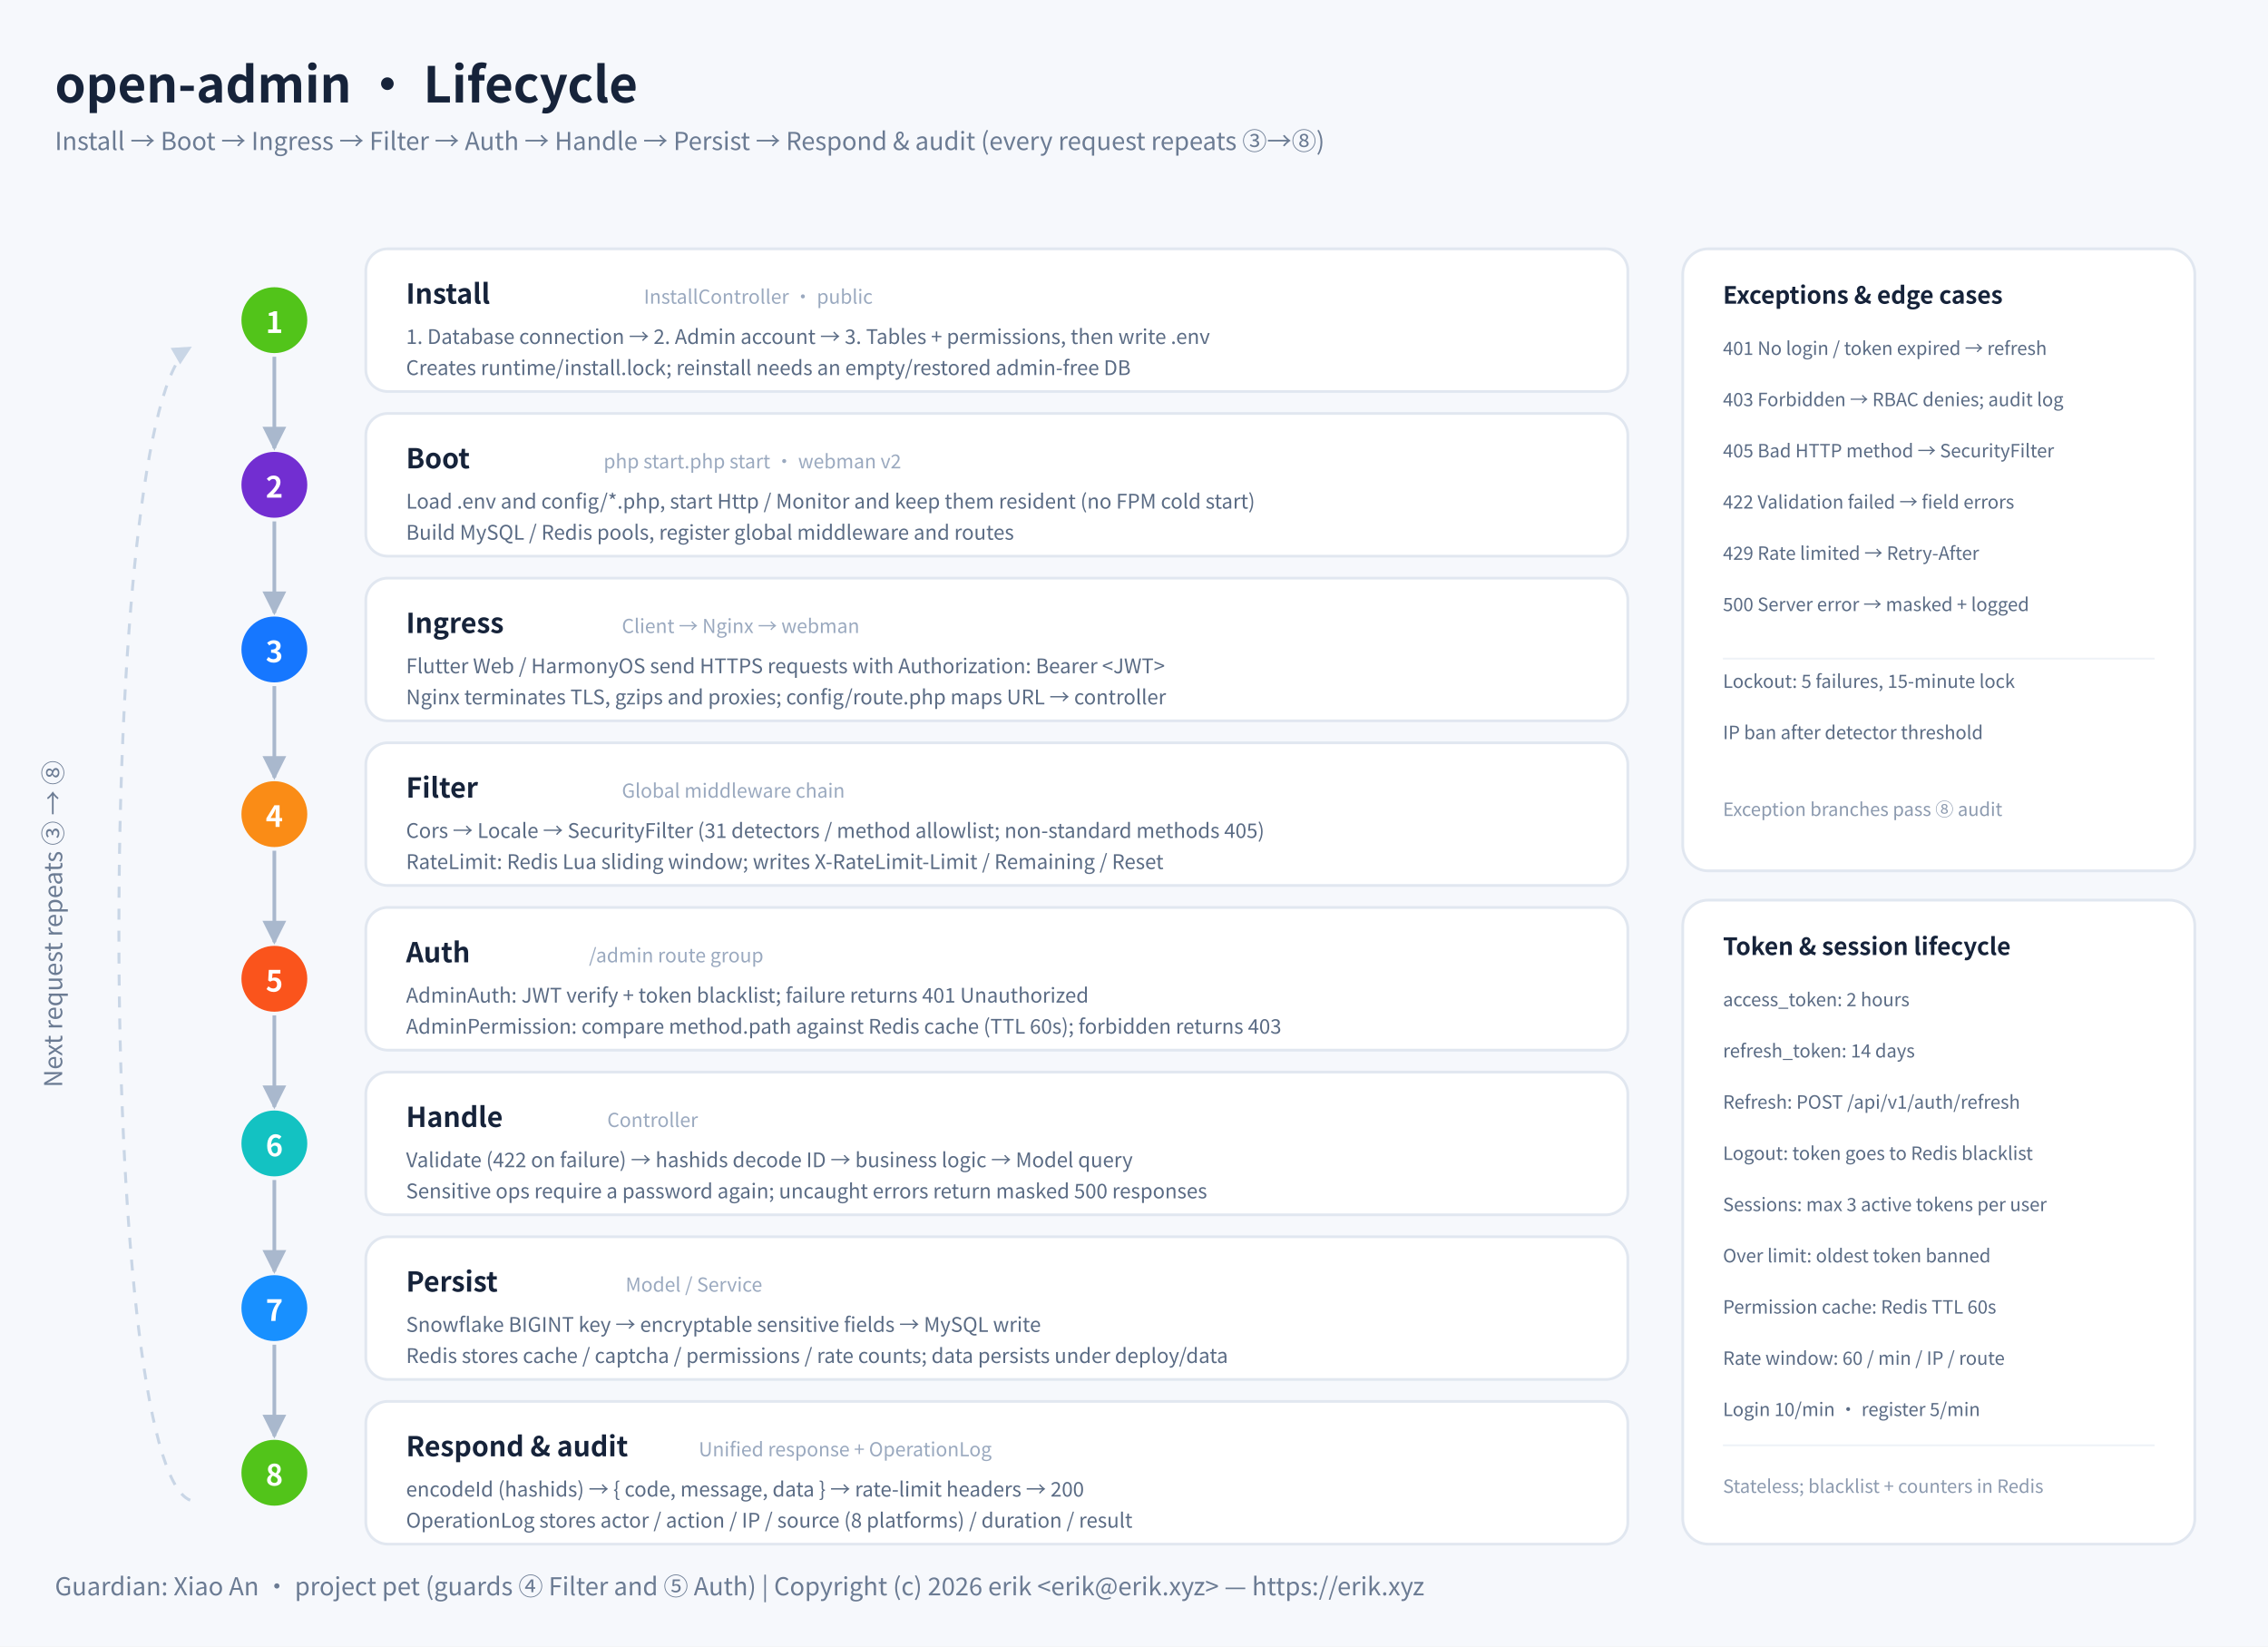
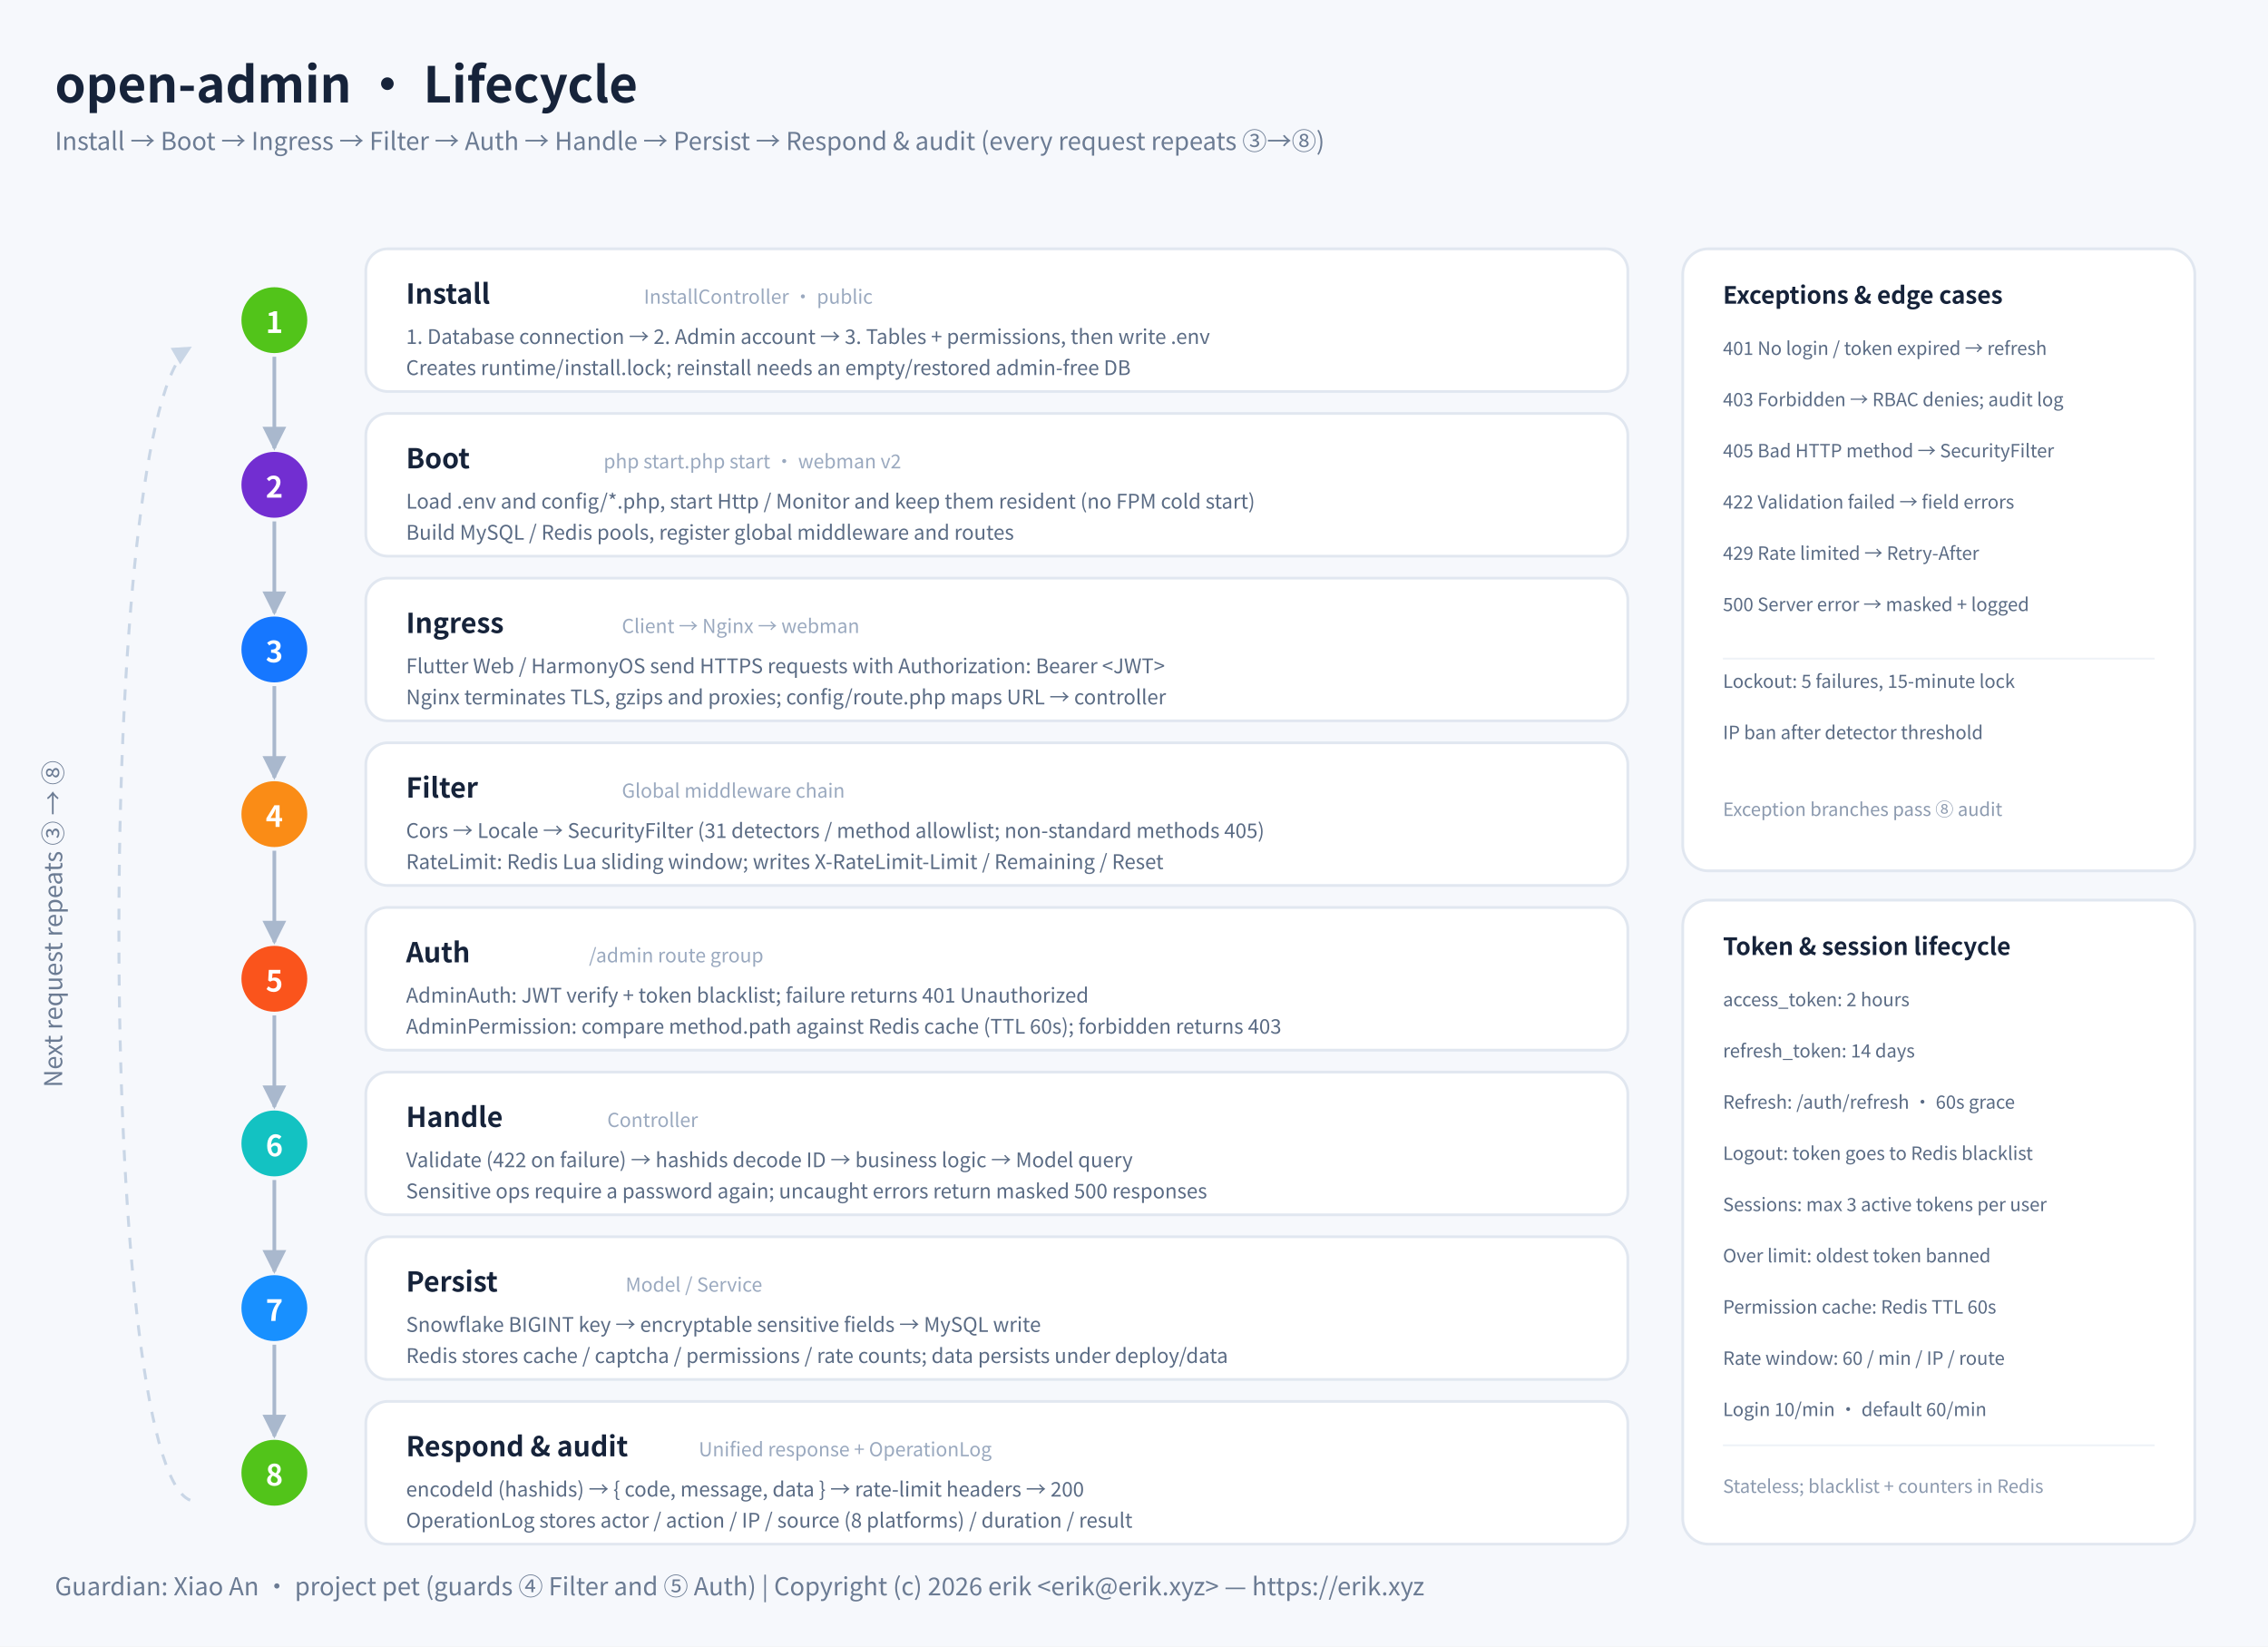
<svg xmlns="http://www.w3.org/2000/svg" viewBox="0 0 1240 900" width="1240" height="900" role="img" aria-label="open-admin lifecycle diagram">
  <defs>
    <marker id="lcArw" viewBox="0 0 10 10" refX="9" refY="5" markerWidth="6.5" markerHeight="6.5" orient="auto-start-reverse">
      <path d="M 0 0 L 10 5 L 0 10 z" fill="#A9B8CD" />
    </marker>
    <marker id="lcArwSoft" viewBox="0 0 10 10" refX="9" refY="5" markerWidth="6.5" markerHeight="6.5" orient="auto-start-reverse">
      <path d="M 0 0 L 10 5 L 0 10 z" fill="#C9D6E6" />
    </marker>
    <style>
      text { font-family: system-ui, -apple-system, "PingFang SC", "Microsoft YaHei", "Noto Sans CJK SC", "Segoe UI", sans-serif; }
      .t1 { font-size: 27px; font-weight: 700; fill: #16233A; }
      .t2 { font-size: 13.5px; fill: #6B7B93; }
      .card { fill: #FFFFFF; stroke: #E1E7F0; stroke-width: 1.5; }
      .sTitle { font-size: 15px; font-weight: 700; fill: #16233A; }
      .sWhere { font-size: 10.5px; fill: #9AA9BF; }
      .sItem { font-size: 11px; fill: #5A6B84; }
      .badge { font-size: 16px; font-weight: 700; fill: #FFFFFF; }
      .railT { font-size: 13px; font-weight: 700; fill: #16233A; }
      .railI { font-size: 10px; fill: #5A6B84; }
      .ctr { text-anchor: middle; }
    </style>
  </defs>
  <rect width="1240" height="900" fill="#F6F8FC" />
  <text class="t1" x="30" y="56">open-admin · Lifecycle</text>
  <text class="t2" x="30" y="82">Install → Boot → Ingress → Filter → Auth → Handle → Persist → Respond &amp; audit (every request repeats ③→⑧)</text>
  <path d="M 104 820 C 52 800 52 220 104 190" fill="none" stroke="#C9D6E6" stroke-width="1.6" stroke-dasharray="6 6" marker-end="url(#lcArwSoft)" />
  <text class="t2" x="34" y="505" text-anchor="middle" font-size="10.5" fill="#9AA9BF" transform="rotate(-90 34 505)">Next request repeats ③ → ⑧</text>
  <circle cx="150" cy="175" r="18" fill="#52C41A" />
  <text class="badge ctr" x="150" y="182">1</text>
  <rect class="card" x="200" y="136" width="690" height="78" rx="12" />
  <text class="sTitle" x="222" y="166">Install</text>
  <text class="sWhere" x="352" y="166">InstallController · public</text>
  <text class="sItem" x="222" y="188">1. Database connection → 2. Admin account → 3. Tables + permissions, then write .env</text>
  <text class="sItem" x="222" y="205">Creates runtime/install.lock; reinstall needs an empty/restored admin-free DB</text>
  <path d="M 150 195 L 150 245" stroke="#A9B8CD" stroke-width="2" marker-end="url(#lcArw)" />
  <circle cx="150" cy="265" r="18" fill="#722ED1" />
  <text class="badge ctr" x="150" y="272">2</text>
  <rect class="card" x="200" y="226" width="690" height="78" rx="12" />
  <text class="sTitle" x="222" y="256">Boot</text>
  <text class="sWhere" x="330" y="256">php start.php start · webman v2</text>
  <text class="sItem" x="222" y="278">Load .env and config/*.php, start Http / Monitor and keep them resident (no FPM cold start)</text>
  <text class="sItem" x="222" y="295">Build MySQL / Redis pools, register global middleware and routes</text>
  <path d="M 150 285 L 150 335" stroke="#A9B8CD" stroke-width="2" marker-end="url(#lcArw)" />
  <circle cx="150" cy="355" r="18" fill="#1677FF" />
  <text class="badge ctr" x="150" y="362">3</text>
  <rect class="card" x="200" y="316" width="690" height="78" rx="12" />
  <text class="sTitle" x="222" y="346">Ingress</text>
  <text class="sWhere" x="340" y="346">Client → Nginx → webman</text>
  <text class="sItem" x="222" y="368">Flutter Web / HarmonyOS send HTTPS requests with Authorization: Bearer &lt;JWT&gt;</text>
  <text class="sItem" x="222" y="385">Nginx terminates TLS, gzips and proxies; config/route.php maps URL → controller</text>
  <path d="M 150 375 L 150 425" stroke="#A9B8CD" stroke-width="2" marker-end="url(#lcArw)" />
  <circle cx="150" cy="445" r="18" fill="#FA8C16" />
  <text class="badge ctr" x="150" y="452">4</text>
  <rect class="card" x="200" y="406" width="690" height="78" rx="12" />
  <text class="sTitle" x="222" y="436">Filter</text>
  <text class="sWhere" x="340" y="436">Global middleware chain</text>
  <text class="sItem" x="222" y="458">Cors → Locale → SecurityFilter (31 detectors / method allowlist; non-standard methods 405)</text>
  <text class="sItem" x="222" y="475">RateLimit: Redis Lua sliding window; writes X-RateLimit-Limit / Remaining / Reset</text>
  <path d="M 150 465 L 150 515" stroke="#A9B8CD" stroke-width="2" marker-end="url(#lcArw)" />
  <circle cx="150" cy="535" r="18" fill="#FA541C" />
  <text class="badge ctr" x="150" y="542">5</text>
  <rect class="card" x="200" y="496" width="690" height="78" rx="12" />
  <text class="sTitle" x="222" y="526">Auth</text>
  <text class="sWhere" x="322" y="526">/admin route group</text>
  <text class="sItem" x="222" y="548">AdminAuth: JWT verify + token blacklist; failure returns 401 Unauthorized</text>
  <text class="sItem" x="222" y="565">AdminPermission: compare method.path against Redis cache (TTL 60s); forbidden returns 403</text>
  <path d="M 150 555 L 150 605" stroke="#A9B8CD" stroke-width="2" marker-end="url(#lcArw)" />
  <circle cx="150" cy="625" r="18" fill="#13C2C2" />
  <text class="badge ctr" x="150" y="632">6</text>
  <rect class="card" x="200" y="586" width="690" height="78" rx="12" />
  <text class="sTitle" x="222" y="616">Handle</text>
  <text class="sWhere" x="332" y="616">Controller</text>
  <text class="sItem" x="222" y="638">Validate (422 on failure) → hashids decode ID → business logic → Model query</text>
  <text class="sItem" x="222" y="655">Sensitive ops require a password again; uncaught errors return masked 500 responses</text>
  <path d="M 150 645 L 150 695" stroke="#A9B8CD" stroke-width="2" marker-end="url(#lcArw)" />
  <circle cx="150" cy="715" r="18" fill="#1890FF" />
  <text class="badge ctr" x="150" y="722">7</text>
  <rect class="card" x="200" y="676" width="690" height="78" rx="12" />
  <text class="sTitle" x="222" y="706">Persist</text>
  <text class="sWhere" x="342" y="706">Model / Service</text>
  <text class="sItem" x="222" y="728">Snowflake BIGINT key → encryptable sensitive fields → MySQL write</text>
  <text class="sItem" x="222" y="745">Redis stores cache / captcha / permissions / rate counts; data persists under deploy/data</text>
  <path d="M 150 735 L 150 785" stroke="#A9B8CD" stroke-width="2" marker-end="url(#lcArw)" />
  <circle cx="150" cy="805" r="18" fill="#52C41A" />
  <text class="badge ctr" x="150" y="812">8</text>
  <rect class="card" x="200" y="766" width="690" height="78" rx="12" />
  <text class="sTitle" x="222" y="796">Respond &amp; audit</text>
  <text class="sWhere" x="382" y="796">Unified response + OperationLog</text>
  <text class="sItem" x="222" y="818">encodeId (hashids) → { code, message, data } → rate-limit headers → 200</text>
  <text class="sItem" x="222" y="835">OperationLog stores actor / action / IP / source (8 platforms) / duration / result</text>
  <rect class="card" x="920" y="136" width="280" height="340" rx="14" stroke="#FFD8BF" />
  <text class="railT" x="942" y="166" fill="#AD4E00">Exceptions &amp; edge cases</text>
  <g class="railI">
    <text x="942" y="194">401 No login / token expired → refresh</text>
    <text x="942" y="222">403 Forbidden → RBAC denies; audit log</text>
    <text x="942" y="250">405 Bad HTTP method → SecurityFilter</text>
    <text x="942" y="278">422 Validation failed → field errors</text>
    <text x="942" y="306">429 Rate limited → Retry-After</text>
    <text x="942" y="334">500 Server error → masked + logged</text>
    <text x="942" y="376">Lockout: 5 failures, 15-minute lock</text>
    <text x="942" y="404">IP ban after detector threshold</text>
    <text x="942" y="446" fill="#8C9AAF">Exception branches pass ⑧ audit</text>
  </g>
  <line x1="942" y1="360" x2="1178" y2="360" stroke="#EEF2F7" />
  <rect class="card" x="920" y="492" width="280" height="352" rx="14" stroke="#BEDAFF" />
  <text class="railT" x="942" y="522" fill="#1677FF">Token &amp; session lifecycle</text>
  <g class="railI">
    <text x="942" y="550">access_token: 2 hours</text>
    <text x="942" y="578">refresh_token: 14 days</text>
-     <text x="942" y="606">Refresh: POST /api/v1/auth/refresh</text>
+     <text x="942" y="606">Refresh: /auth/refresh · 60s grace</text>
    <text x="942" y="634">Logout: token goes to Redis blacklist</text>
    <text x="942" y="662">Sessions: max 3 active tokens per user</text>
    <text x="942" y="690">Over limit: oldest token banned</text>
    <text x="942" y="718">Permission cache: Redis TTL 60s</text>
    <text x="942" y="746">Rate window: 60 / min / IP / route</text>
-     <text x="942" y="774">Login 10/min · register 5/min</text>
+     <text x="942" y="774">Login 10/min · default 60/min</text>
    <text x="942" y="816" fill="#8C9AAF">Stateless; blacklist + counters in Redis</text>
  </g>
  <line x1="942" y1="790" x2="1178" y2="790" stroke="#EEF2F7" />
  <text class="t2" x="30" y="872" font-size="11.5">
    Guardian: Xiao An · project pet (guards ④ Filter and ⑤ Auth) | Copyright (c) 2026 erik &lt;erik@erik.xyz&gt; — https://erik.xyz
  </text>
</svg>
